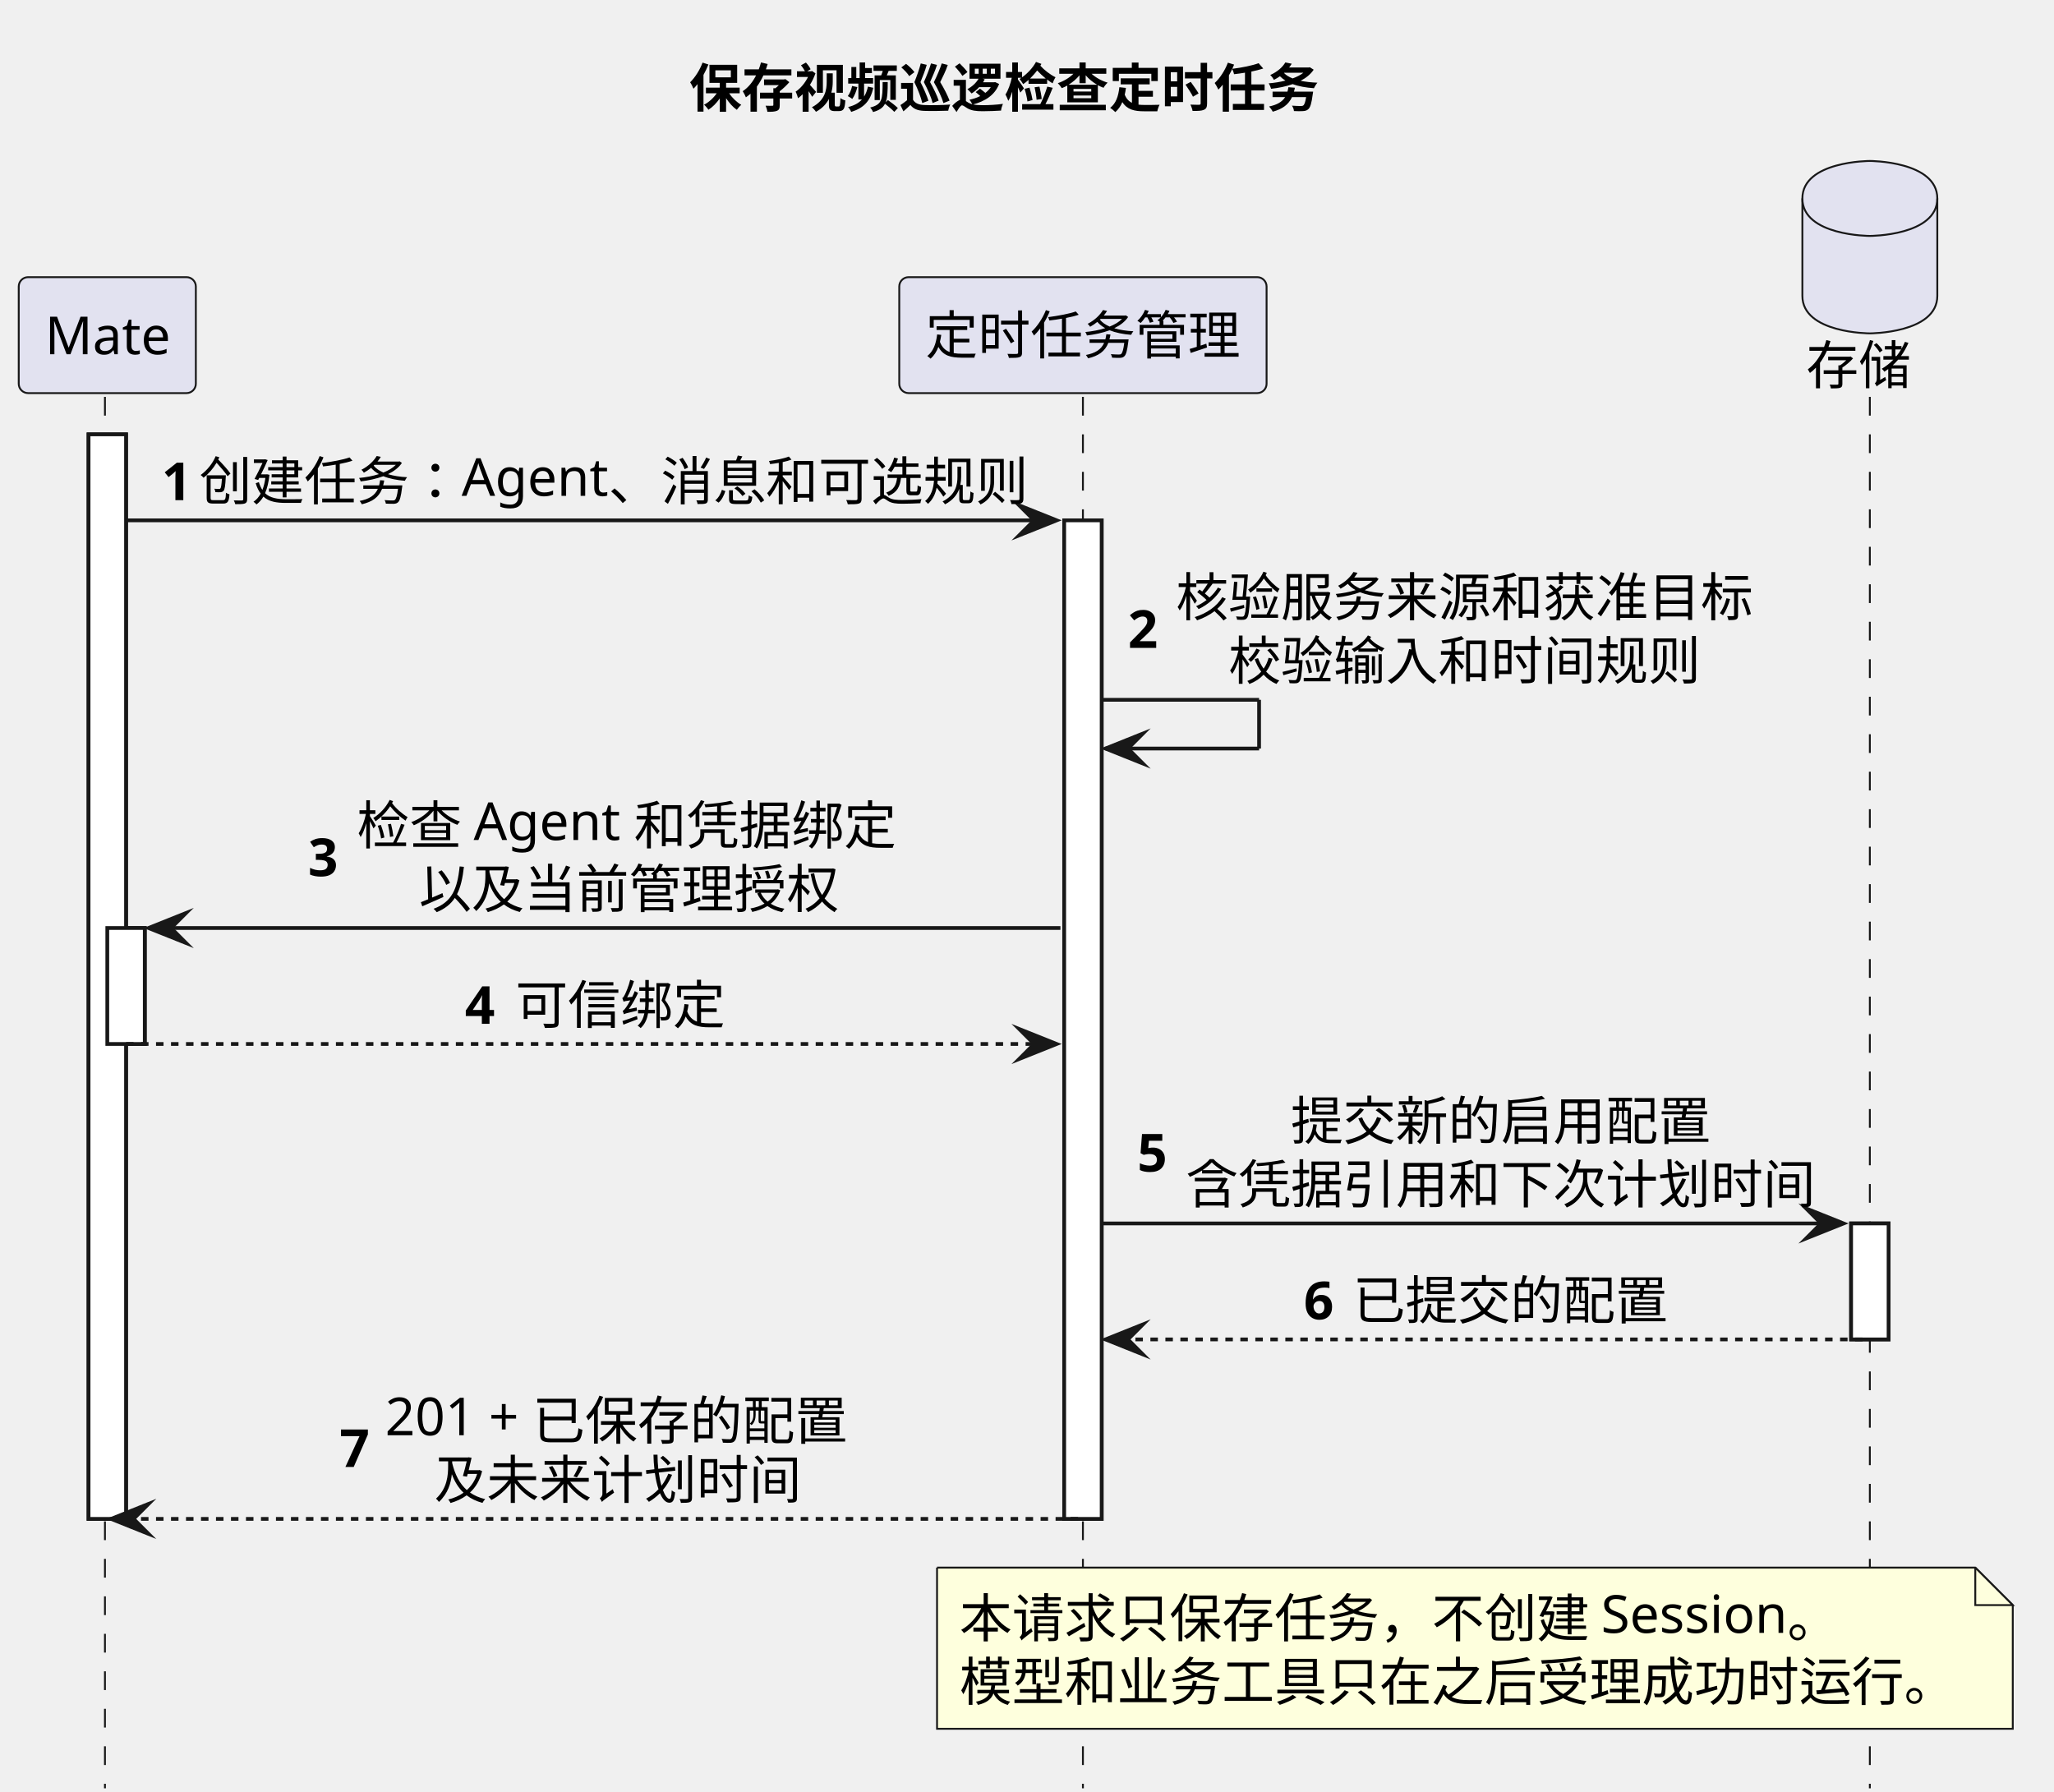
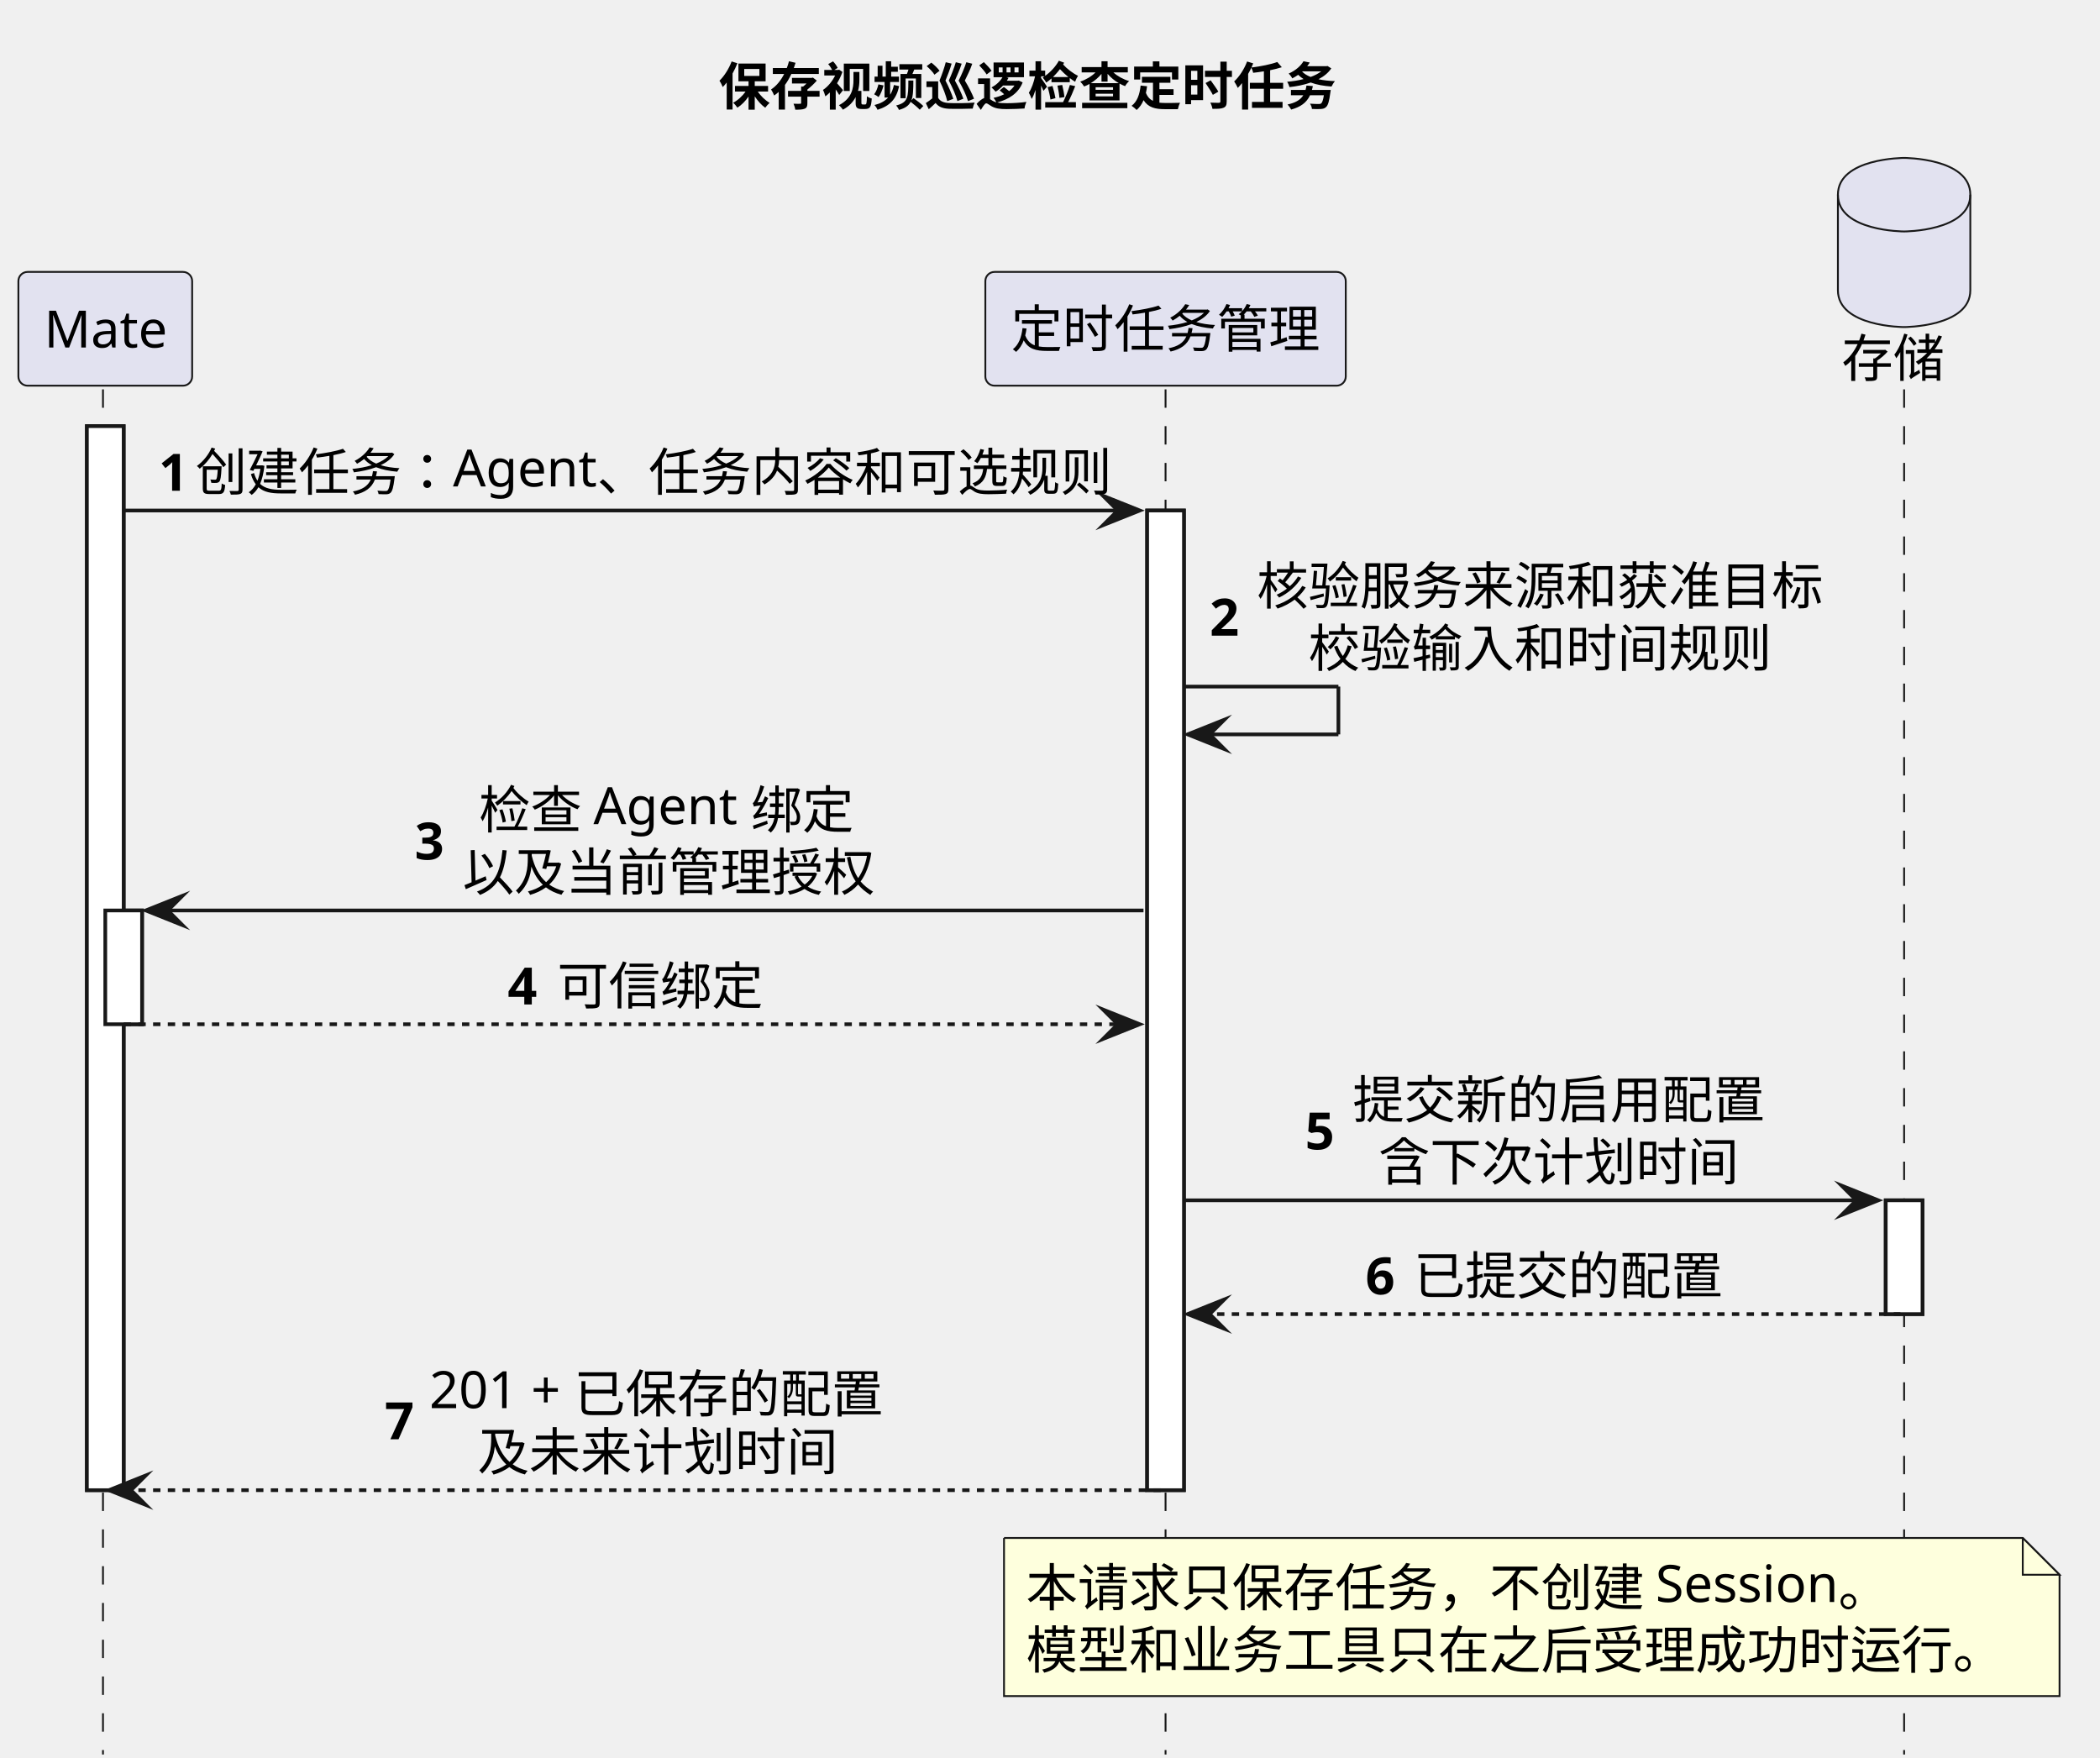
- <svg xmlns="http://www.w3.org/2000/svg" contentStyleType="text/css" data-diagram-type="SEQUENCE" height="478px" preserveAspectRatio="none" style="width:548px;height:478px;background:#FFFFFF;" version="1.1" viewBox="0 0 548 478" width="548px" zoomAndPan="magnify">
+ <svg xmlns="http://www.w3.org/2000/svg" contentStyleType="text/css" data-diagram-type="SEQUENCE" height="478px" preserveAspectRatio="none" style="width:571px;height:478px;background:#FFFFFF;" version="1.1" viewBox="0 0 571 478" width="571px" zoomAndPan="magnify">
  <defs />
  <g>
    <g class="title" data-source-line="159">
-       <text fill="#000000" font-family="sans-serif" font-size="14" font-weight="700" lengthAdjust="spacing" textLength="173.25" x="183.875" y="28.562">保存视频巡逻检查定时任务</text>
+       <text fill="#000000" font-family="sans-serif" font-size="14" font-weight="700" lengthAdjust="spacing" textLength="173.25" x="195.375" y="28.562">保存视频巡逻检查定时任务</text>
    </g>
    <g>
      <rect fill="#FFFFFF" height="289.334" style="stroke:#181818;stroke-width:1;" width="10" x="23.625" y="115.879" />
    </g>
    <g>
      <rect fill="#FFFFFF" height="30.939" style="stroke:#181818;stroke-width:1;" width="10" x="28.625" y="247.576" />
    </g>
    <g>
-       <rect fill="#FFFFFF" height="266.394" style="stroke:#181818;stroke-width:1;" width="10" x="283.92" y="138.818" />
+       <rect fill="#FFFFFF" height="266.394" style="stroke:#181818;stroke-width:1;" width="10" x="311.92" y="138.818" />
    </g>
    <g>
-       <rect fill="#FFFFFF" height="30.939" style="stroke:#181818;stroke-width:1;" width="10" x="493.868" y="326.394" />
+       <rect fill="#FFFFFF" height="30.939" style="stroke:#181818;stroke-width:1;" width="10" x="512.738" y="326.394" />
    </g>
    <g class="participant-lifeline" data-entity-uid="part1" data-qualified-name="Mate" data-source-line="164" id="part1-lifeline">
      <g>
        <rect fill="#000000" fill-opacity="0" height="371.213" width="8" x="24.625" y="105.879" />
        <line style="stroke:#181818;stroke-width:0.5;stroke-dasharray:5,5;" x1="28" x2="28" y1="105.879" y2="477.092" />
      </g>
    </g>
    <g class="participant-lifeline" data-entity-uid="part2" data-qualified-name="Schedule" data-source-line="165" id="part2-lifeline">
      <g>
-         <rect fill="#000000" fill-opacity="0" height="371.213" width="8" x="284.92" y="105.879" />
-         <line style="stroke:#181818;stroke-width:0.5;stroke-dasharray:5,5;" x1="288.92" x2="288.92" y1="105.879" y2="477.092" />
+         <rect fill="#000000" fill-opacity="0" height="371.213" width="8" x="312.92" y="105.879" />
+         <line style="stroke:#181818;stroke-width:0.5;stroke-dasharray:5,5;" x1="316.92" x2="316.92" y1="105.879" y2="477.092" />
      </g>
    </g>
    <g class="participant-lifeline" data-entity-uid="part3" data-qualified-name="Store" data-source-line="166" id="part3-lifeline">
      <g>
-         <rect fill="#000000" fill-opacity="0" height="371.213" width="8" x="494.868" y="105.879" />
-         <line style="stroke:#181818;stroke-width:0.5;stroke-dasharray:5,5;" x1="498.868" x2="498.868" y1="105.879" y2="477.092" />
+         <rect fill="#000000" fill-opacity="0" height="371.213" width="8" x="513.738" y="105.879" />
+         <line style="stroke:#181818;stroke-width:0.5;stroke-dasharray:5,5;" x1="517.738" x2="517.738" y1="105.879" y2="477.092" />
      </g>
    </g>
    <g class="participant participant-head" data-entity-uid="part1" data-qualified-name="Mate" data-source-line="164" id="part1-head">
      <rect fill="#E2E2F0" height="30.939" rx="2.5" ry="2.5" style="stroke:#181818;stroke-width:0.5;" width="47.25" x="5" y="73.939" />
      <text fill="#000000" font-family="sans-serif" font-size="14" lengthAdjust="spacing" textLength="33.25" x="12" y="94.502">Mate</text>
    </g>
    <g class="participant participant-head" data-entity-uid="part2" data-qualified-name="Schedule" data-source-line="165" id="part2-head">
-       <rect fill="#E2E2F0" height="30.939" rx="2.5" ry="2.5" style="stroke:#181818;stroke-width:0.5;" width="98" x="239.92" y="73.939" />
-       <text fill="#000000" font-family="sans-serif" font-size="14" lengthAdjust="spacing" textLength="84" x="246.92" y="94.502">定时任务管理</text>
+       <rect fill="#E2E2F0" height="30.939" rx="2.5" ry="2.5" style="stroke:#181818;stroke-width:0.5;" width="98" x="267.92" y="73.939" />
+       <text fill="#000000" font-family="sans-serif" font-size="14" lengthAdjust="spacing" textLength="84" x="274.92" y="94.502">定时任务管理</text>
    </g>
    <g class="participant participant-head" data-entity-uid="part3" data-qualified-name="Store" data-source-line="166" id="part3-head">
-       <text fill="#000000" font-family="sans-serif" font-size="14" lengthAdjust="spacing" textLength="28" x="481.868" y="102.502">存储</text>
-       <path d="M480.868,52.94 C480.868,42.94 498.868,42.94 498.868,42.94 C498.868,42.94 516.868,42.94 516.868,52.94 L516.868,78.939 C516.868,88.939 498.868,88.939 498.868,88.939 C498.868,88.939 480.868,88.939 480.868,78.939 L480.868,52.94" fill="#E2E2F0" style="stroke:#181818;stroke-width:0.5;" />
-       <path d="M480.868,52.94 C480.868,62.94 498.868,62.94 498.868,62.94 C498.868,62.94 516.868,62.94 516.868,52.94" fill="none" style="stroke:#181818;stroke-width:0.5;" />
+       <text fill="#000000" font-family="sans-serif" font-size="14" lengthAdjust="spacing" textLength="28" x="500.738" y="102.502">存储</text>
+       <path d="M499.738,52.94 C499.738,42.94 517.738,42.94 517.738,42.94 C517.738,42.94 535.738,42.94 535.738,52.94 L535.738,78.939 C535.738,88.939 517.738,88.939 517.738,88.939 C517.738,88.939 499.738,88.939 499.738,78.939 L499.738,52.94" fill="#E2E2F0" style="stroke:#181818;stroke-width:0.5;" />
+       <path d="M499.738,52.94 C499.738,62.94 517.738,62.94 517.738,62.94 C517.738,62.94 535.738,62.94 535.738,52.94" fill="none" style="stroke:#181818;stroke-width:0.5;" />
    </g>
    <g>
      <rect fill="#FFFFFF" height="289.334" style="stroke:#181818;stroke-width:1;" width="10" x="23.625" y="115.879" />
    </g>
    <g>
      <rect fill="#FFFFFF" height="30.939" style="stroke:#181818;stroke-width:1;" width="10" x="28.625" y="247.576" />
    </g>
    <g>
-       <rect fill="#FFFFFF" height="266.394" style="stroke:#181818;stroke-width:1;" width="10" x="283.92" y="138.818" />
+       <rect fill="#FFFFFF" height="266.394" style="stroke:#181818;stroke-width:1;" width="10" x="311.92" y="138.818" />
    </g>
    <g>
-       <rect fill="#FFFFFF" height="30.939" style="stroke:#181818;stroke-width:1;" width="10" x="493.868" y="326.394" />
+       <rect fill="#FFFFFF" height="30.939" style="stroke:#181818;stroke-width:1;" width="10" x="512.738" y="326.394" />
    </g>
    <g class="message" data-entity-1="part1" data-entity-2="part2" data-source-line="169" id="msg1">
-       <polygon fill="#181818" points="271.92,134.818,281.92,138.818,271.92,142.818,275.92,138.818" style="stroke:#181818;stroke-width:1;stroke-linejoin:miter;stroke-miterlimit:10;" />
-       <line style="stroke:#181818;stroke-width:1;" x1="33.625" x2="277.92" y1="138.818" y2="138.818" />
+       <polygon fill="#181818" points="299.92,134.818,309.92,138.818,299.92,142.818,303.92,138.818" style="stroke:#181818;stroke-width:1;stroke-linejoin:miter;stroke-miterlimit:10;" />
+       <line style="stroke:#181818;stroke-width:1;" x1="33.625" x2="305.92" y1="138.818" y2="138.818" />
      <text fill="#000000" font-family="sans-serif" font-size="14" font-weight="700" lengthAdjust="spacing" textLength="6.036" x="43.125" y="133.441">1</text>
-       <text fill="#000000" font-family="sans-serif" font-size="14" lengthAdjust="spacing" textLength="221.259" x="53.161" y="133.441">创建任务：Agent、消息和可选规则</text>
+       <text fill="#000000" font-family="sans-serif" font-size="14" lengthAdjust="spacing" textLength="249.259" x="53.161" y="133.441">创建任务：Agent、任务内容和可选规则</text>
    </g>
    <g class="message" data-entity-1="part2" data-entity-2="part2" data-source-line="170" id="msg2">
-       <line style="stroke:#181818;stroke-width:1;" x1="293.92" x2="335.92" y1="186.697" y2="186.697" />
-       <line style="stroke:#181818;stroke-width:1;" x1="335.92" x2="335.92" y1="186.697" y2="199.697" />
-       <line style="stroke:#181818;stroke-width:1;" x1="294.92" x2="335.92" y1="199.697" y2="199.697" />
-       <polygon fill="#181818" points="304.92,195.697,294.92,199.697,304.92,203.697,300.92,199.697" style="stroke:#181818;stroke-width:1;stroke-linejoin:miter;stroke-miterlimit:10;" />
-       <text fill="#000000" font-family="sans-serif" font-size="14" font-weight="700" lengthAdjust="spacing" textLength="8.818" x="300.92" y="172.851">2</text>
-       <text fill="#000000" font-family="sans-serif" font-size="14" lengthAdjust="spacing" textLength="154" x="313.738" y="164.381">核验服务来源和获准目标</text>
-       <text fill="#000000" font-family="sans-serif" font-size="14" lengthAdjust="spacing" textLength="126" x="327.738" y="181.32">校验输入和时间规则</text>
+       <line style="stroke:#181818;stroke-width:1;" x1="321.92" x2="363.92" y1="186.697" y2="186.697" />
+       <line style="stroke:#181818;stroke-width:1;" x1="363.92" x2="363.92" y1="186.697" y2="199.697" />
+       <line style="stroke:#181818;stroke-width:1;" x1="322.92" x2="363.92" y1="199.697" y2="199.697" />
+       <polygon fill="#181818" points="332.92,195.697,322.92,199.697,332.92,203.697,328.92,199.697" style="stroke:#181818;stroke-width:1;stroke-linejoin:miter;stroke-miterlimit:10;" />
+       <text fill="#000000" font-family="sans-serif" font-size="14" font-weight="700" lengthAdjust="spacing" textLength="8.818" x="328.92" y="172.851">2</text>
+       <text fill="#000000" font-family="sans-serif" font-size="14" lengthAdjust="spacing" textLength="154" x="341.738" y="164.381">核验服务来源和获准目标</text>
+       <text fill="#000000" font-family="sans-serif" font-size="14" lengthAdjust="spacing" textLength="126" x="355.738" y="181.32">校验输入和时间规则</text>
    </g>
    <g class="message" data-entity-1="part2" data-entity-2="part1" data-source-line="171" id="msg3">
      <polygon fill="#181818" points="49.625,243.576,39.625,247.576,49.625,251.576,45.625,247.576" style="stroke:#181818;stroke-width:1;stroke-linejoin:miter;stroke-miterlimit:10;" />
-       <line style="stroke:#181818;stroke-width:1;" x1="43.625" x2="282.92" y1="247.576" y2="247.576" />
-       <text fill="#000000" font-family="sans-serif" font-size="14" font-weight="700" lengthAdjust="spacing" textLength="9.037" x="82.187" y="233.73">3</text>
-       <text fill="#000000" font-family="sans-serif" font-size="14" lengthAdjust="spacing" textLength="145.134" x="95.224" y="225.26">检查 Agent 和凭据绑定</text>
-       <text fill="#000000" font-family="sans-serif" font-size="14" lengthAdjust="spacing" textLength="112" x="111.791" y="242.199">以及当前管理授权</text>
+       <line style="stroke:#181818;stroke-width:1;" x1="43.625" x2="310.92" y1="247.576" y2="247.576" />
+       <text fill="#000000" font-family="sans-serif" font-size="14" font-weight="700" lengthAdjust="spacing" textLength="9.037" x="112.754" y="233.73">3</text>
+       <text fill="#000000" font-family="sans-serif" font-size="14" lengthAdjust="spacing" textLength="103.134" x="130.224" y="225.26">检查 Agent 绑定</text>
+       <text fill="#000000" font-family="sans-serif" font-size="14" lengthAdjust="spacing" textLength="112" x="125.791" y="242.199">以及当前管理授权</text>
    </g>
    <g class="message" data-entity-1="part1" data-entity-2="part2" data-source-line="172" id="msg4">
-       <polygon fill="#181818" points="271.92,274.516,281.92,278.516,271.92,282.516,275.92,278.516" style="stroke:#181818;stroke-width:1;stroke-linejoin:miter;stroke-miterlimit:10;" />
-       <line style="stroke:#181818;stroke-width:1;stroke-dasharray:2,2;" x1="33.625" x2="277.92" y1="278.516" y2="278.516" />
-       <text fill="#000000" font-family="sans-serif" font-size="14" font-weight="700" lengthAdjust="spacing" textLength="9.468" x="124.039" y="273.139">4</text>
-       <text fill="#000000" font-family="sans-serif" font-size="14" lengthAdjust="spacing" textLength="56" x="137.506" y="273.139">可信绑定</text>
+       <polygon fill="#181818" points="299.92,274.516,309.92,278.516,299.92,282.516,303.92,278.516" style="stroke:#181818;stroke-width:1;stroke-linejoin:miter;stroke-miterlimit:10;" />
+       <line style="stroke:#181818;stroke-width:1;stroke-dasharray:2,2;" x1="33.625" x2="305.92" y1="278.516" y2="278.516" />
+       <text fill="#000000" font-family="sans-serif" font-size="14" font-weight="700" lengthAdjust="spacing" textLength="9.468" x="138.039" y="273.139">4</text>
+       <text fill="#000000" font-family="sans-serif" font-size="14" lengthAdjust="spacing" textLength="56" x="151.506" y="273.139">可信绑定</text>
    </g>
    <g class="message" data-entity-1="part2" data-entity-2="part3" data-source-line="173" id="msg5">
-       <polygon fill="#181818" points="481.868,322.394,491.868,326.394,481.868,330.394,485.868,326.394" style="stroke:#181818;stroke-width:1;stroke-linejoin:miter;stroke-miterlimit:10;" />
-       <line style="stroke:#181818;stroke-width:1;" x1="293.92" x2="487.868" y1="326.394" y2="326.394" />
-       <text fill="#000000" font-family="sans-serif" font-size="14" font-weight="700" lengthAdjust="spacing" textLength="8.948" x="303.42" y="312.548">5</text>
-       <text fill="#000000" font-family="sans-serif" font-size="14" lengthAdjust="spacing" textLength="112" x="344.368" y="304.078">提交新的启用配置</text>
-       <text fill="#000000" font-family="sans-serif" font-size="14" lengthAdjust="spacing" textLength="168" x="316.368" y="321.018">含凭据引用和下次计划时间</text>
+       <polygon fill="#181818" points="500.738,322.394,510.738,326.394,500.738,330.394,504.738,326.394" style="stroke:#181818;stroke-width:1;stroke-linejoin:miter;stroke-miterlimit:10;" />
+       <line style="stroke:#181818;stroke-width:1;" x1="321.92" x2="506.738" y1="326.394" y2="326.394" />
+       <text fill="#000000" font-family="sans-serif" font-size="14" font-weight="700" lengthAdjust="spacing" textLength="8.948" x="354.855" y="312.548">5</text>
+       <text fill="#000000" font-family="sans-serif" font-size="14" lengthAdjust="spacing" textLength="112" x="367.803" y="304.078">提交新的启用配置</text>
+       <text fill="#000000" font-family="sans-serif" font-size="14" lengthAdjust="spacing" textLength="98" x="374.803" y="321.018">含下次计划时间</text>
    </g>
    <g class="message" data-entity-1="part3" data-entity-2="part2" data-source-line="174" id="msg6">
-       <polygon fill="#181818" points="304.92,353.334,294.92,357.334,304.92,361.334,300.92,357.334" style="stroke:#181818;stroke-width:1;stroke-linejoin:miter;stroke-miterlimit:10;" />
-       <line style="stroke:#181818;stroke-width:1;stroke-dasharray:2,2;" x1="298.92" x2="497.868" y1="357.334" y2="357.334" />
-       <text fill="#000000" font-family="sans-serif" font-size="14" font-weight="700" lengthAdjust="spacing" textLength="9.092" x="347.848" y="351.957">6</text>
-       <text fill="#000000" font-family="sans-serif" font-size="14" lengthAdjust="spacing" textLength="84" x="360.94" y="351.957">已提交的配置</text>
+       <polygon fill="#181818" points="332.92,353.334,322.92,357.334,332.92,361.334,328.92,357.334" style="stroke:#181818;stroke-width:1;stroke-linejoin:miter;stroke-miterlimit:10;" />
+       <line style="stroke:#181818;stroke-width:1;stroke-dasharray:2,2;" x1="326.92" x2="516.738" y1="357.334" y2="357.334" />
+       <text fill="#000000" font-family="sans-serif" font-size="14" font-weight="700" lengthAdjust="spacing" textLength="9.092" x="371.283" y="351.957">6</text>
+       <text fill="#000000" font-family="sans-serif" font-size="14" lengthAdjust="spacing" textLength="84" x="384.375" y="351.957">已提交的配置</text>
    </g>
    <g class="message" data-entity-1="part2" data-entity-2="part1" data-source-line="175" id="msg7">
      <polygon fill="#181818" points="39.625,401.213,29.625,405.213,39.625,409.213,35.625,405.213" style="stroke:#181818;stroke-width:1;stroke-linejoin:miter;stroke-miterlimit:10;" />
-       <line style="stroke:#181818;stroke-width:1;stroke-dasharray:2,2;" x1="33.625" x2="287.92" y1="405.213" y2="405.213" />
-       <text fill="#000000" font-family="sans-serif" font-size="14" font-weight="700" lengthAdjust="spacing" textLength="8.142" x="90.601" y="391.366">7</text>
-       <text fill="#000000" font-family="sans-serif" font-size="14" lengthAdjust="spacing" textLength="124.202" x="102.742" y="382.897">201 + 已保存的配置</text>
-       <text fill="#000000" font-family="sans-serif" font-size="14" lengthAdjust="spacing" textLength="98" x="115.843" y="399.836">及未来计划时间</text>
+       <line style="stroke:#181818;stroke-width:1;stroke-dasharray:2,2;" x1="33.625" x2="315.92" y1="405.213" y2="405.213" />
+       <text fill="#000000" font-family="sans-serif" font-size="14" font-weight="700" lengthAdjust="spacing" textLength="8.142" x="104.601" y="391.366">7</text>
+       <text fill="#000000" font-family="sans-serif" font-size="14" lengthAdjust="spacing" textLength="124.202" x="116.742" y="382.897">201 + 已保存的配置</text>
+       <text fill="#000000" font-family="sans-serif" font-size="14" lengthAdjust="spacing" textLength="98" x="129.843" y="399.836">及未来计划时间</text>
    </g>
-     <path d="M250,418.213 L250,461.213 L537,461.213 L537,428.213 L527,418.213 L250,418.213" fill="#FEFFDD" style="stroke:#181818;stroke-width:0.5;" />
-     <path d="M527,418.213 L527,428.213 L537,428.213 L527,418.213" fill="#FEFFDD" style="stroke:#181818;stroke-width:0.5;" />
-     <text fill="#000000" font-family="sans-serif" font-size="14" lengthAdjust="spacing" textLength="237.918" x="256" y="436.775">本请求只保存任务，不创建 Session。</text>
-     <text fill="#000000" font-family="sans-serif" font-size="14" lengthAdjust="spacing" textLength="266" x="256" y="453.715">模型和业务工具只在之后受理成功时运行。</text>
+     <path d="M273,418.213 L273,461.213 L560,461.213 L560,428.213 L550,418.213 L273,418.213" fill="#FEFFDD" style="stroke:#181818;stroke-width:0.5;" />
+     <path d="M550,418.213 L550,428.213 L560,428.213 L550,418.213" fill="#FEFFDD" style="stroke:#181818;stroke-width:0.5;" />
+     <text fill="#000000" font-family="sans-serif" font-size="14" lengthAdjust="spacing" textLength="237.918" x="279" y="436.775">本请求只保存任务，不创建 Session。</text>
+     <text fill="#000000" font-family="sans-serif" font-size="14" lengthAdjust="spacing" textLength="266" x="279" y="453.715">模型和业务工具只在之后受理成功时运行。</text>
  </g>
</svg>
